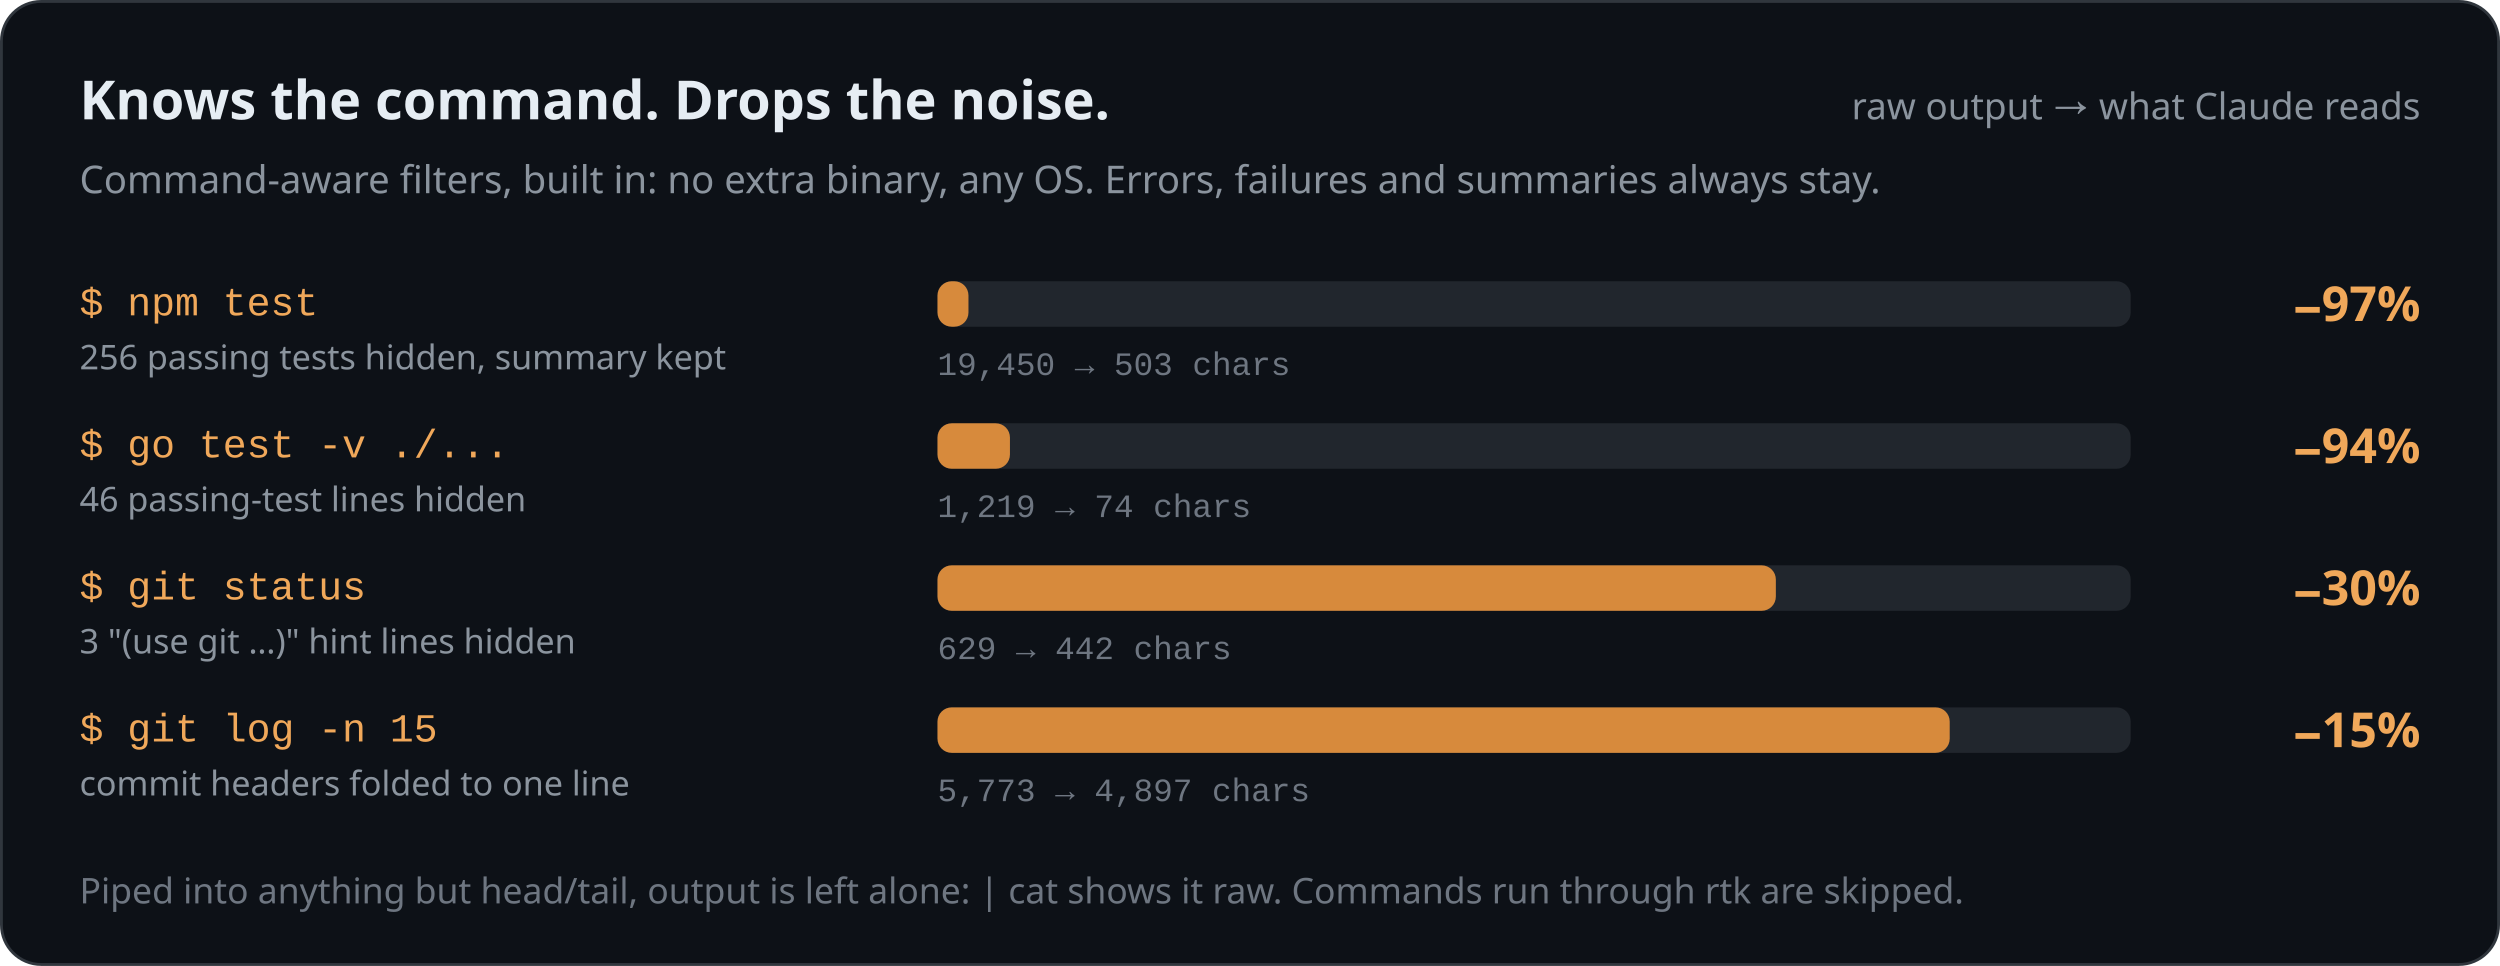
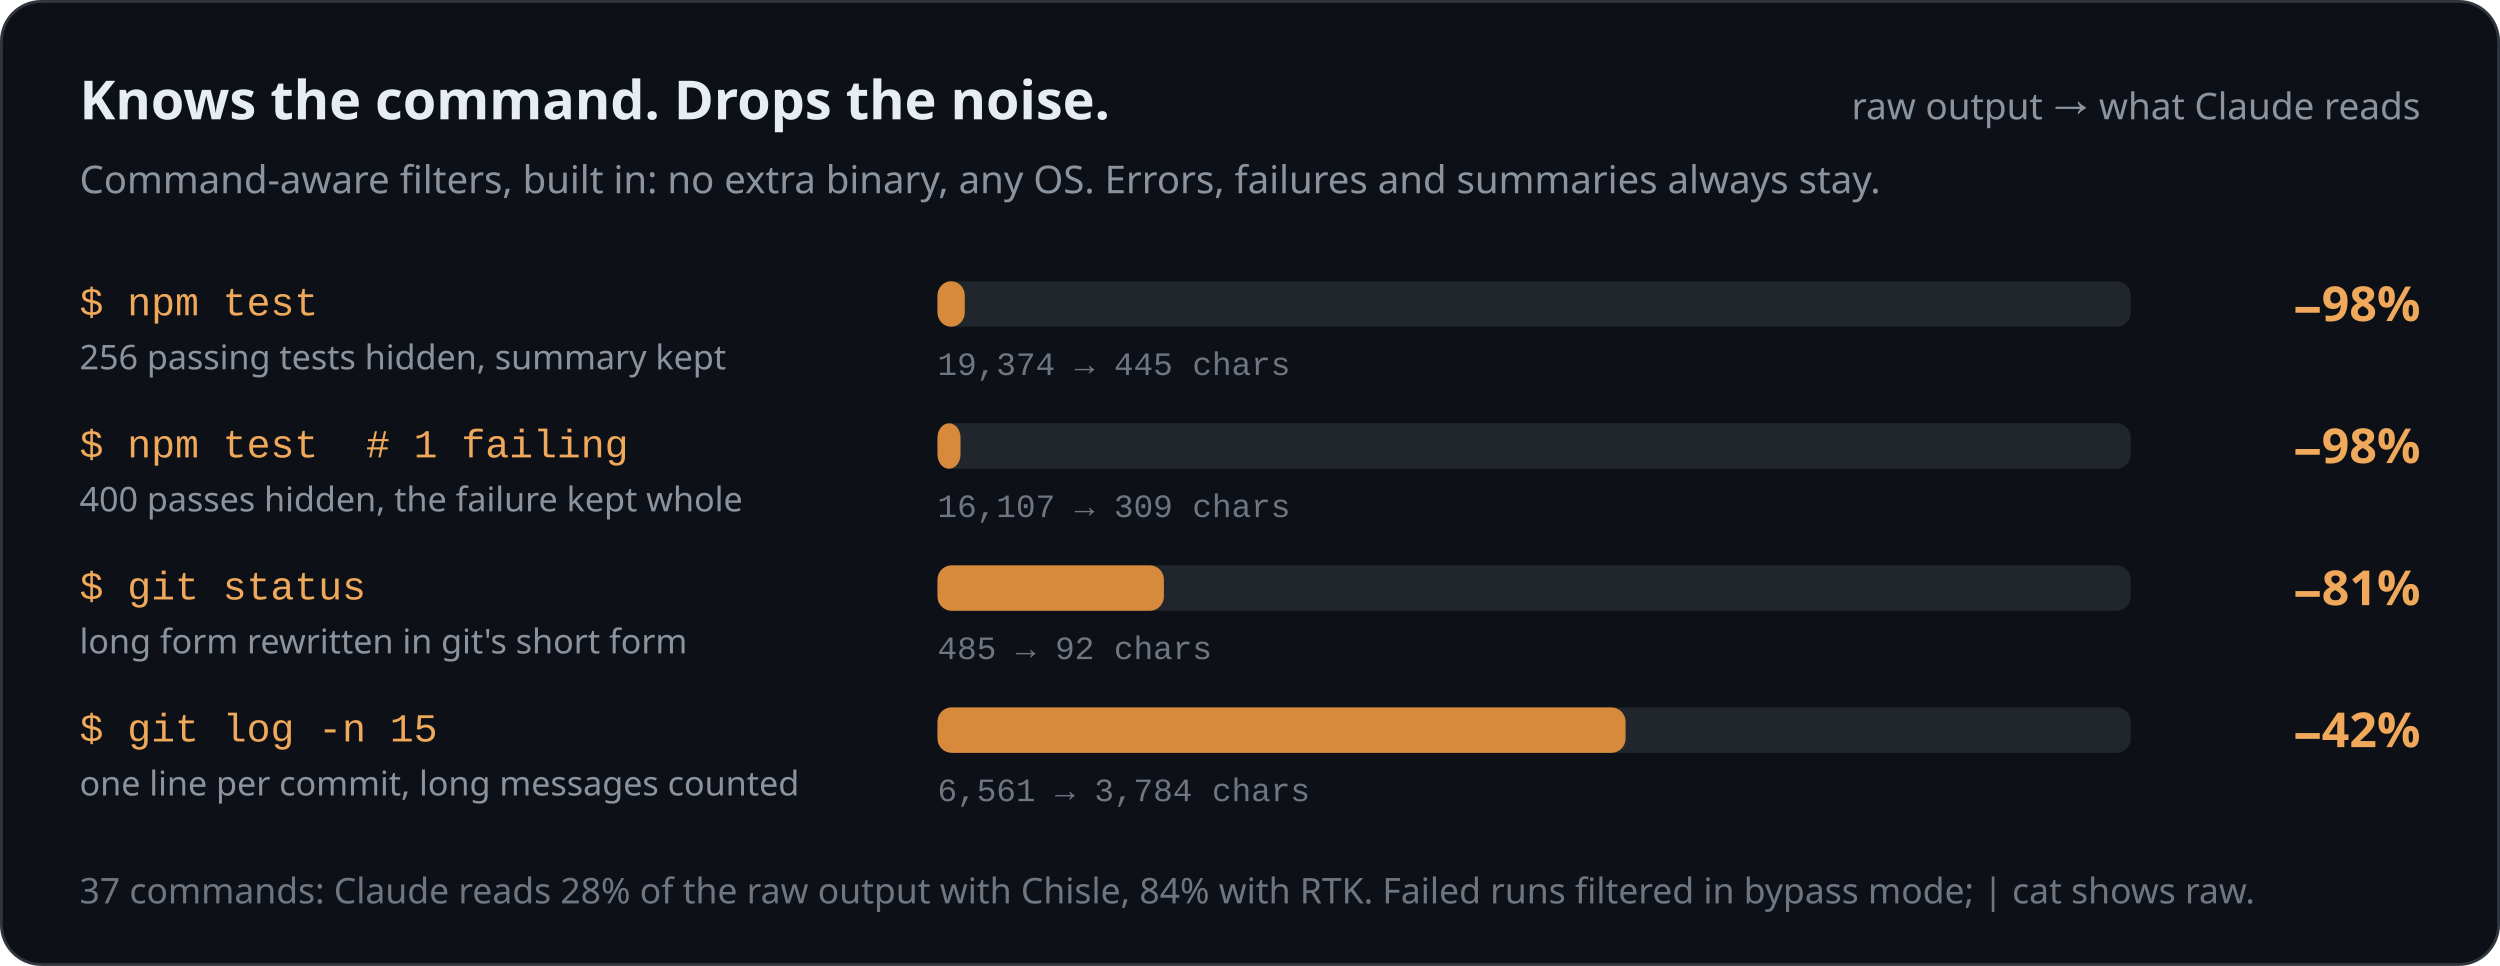
- <svg xmlns="http://www.w3.org/2000/svg" width="880" height="340" viewBox="0 0 880 340" font-family="-apple-system,BlinkMacSystemFont,'Segoe UI','Noto Sans',Helvetica,Arial,sans-serif" xml:space="preserve" role="img" aria-label="Command-aware filters on real output, raw characters to what Claude reads: npm test 19,450 to 503 (97% less), go test -v 1,219 to 74 (94% less), git status 629 to 442 (30% less), git log -n 15 5,773 to 4,897 (15% less). Errors, failures and summaries always stay.">
+ <svg xmlns="http://www.w3.org/2000/svg" width="880" height="340" viewBox="0 0 880 340" font-family="-apple-system,BlinkMacSystemFont,'Segoe UI','Noto Sans',Helvetica,Arial,sans-serif" xml:space="preserve" role="img" aria-label="Command-aware filters on real output, raw characters to what Claude reads: npm test 19,374 to 445 (98% less), a failing npm test 16,107 to 309 (98% less), git status 485 to 92 (81% less), git log -n 15 6,561 to 3,784 (42% less). Across 37 commands Claude reads 28% of the raw output with Chisle and 84% with RTK. Errors, failures and summaries always stay.">
  <rect x="0.5" y="0.5" width="879" height="339" rx="14" fill="#0d1117" stroke="#30363d" />
  <text x="28" y="42" font-size="19" font-weight="700" fill="#e6edf3">Knows the command. Drops the noise.</text>
  <text x="852" y="42" font-size="13" fill="#8b949e" text-anchor="end">raw output → what Claude reads</text>
  <text x="28" y="68" font-size="13.5" fill="#8b949e">Command-aware filters, built in: no extra binary, any OS. Errors, failures and summaries always stay.</text>
  <text x="28" y="111" font-family="ui-monospace,SFMono-Regular,'SF Mono',Menlo,Consolas,'Liberation Mono',monospace" font-size="14" fill="#f0a85a">$ npm test</text>
  <text x="28" y="130" font-size="12" fill="#8b949e">256 passing tests hidden, summary kept</text>
  <rect x="330" y="99" width="420" height="16" rx="5" fill="#484f58" fill-opacity="0.35" />
-   <rect x="330" y="99" width="10.9" height="16" rx="5" fill="#d78a3c">
-     <animate attributeName="width" values="420;420;10.9;10.9;420;420" keyTimes="0;0.089;0.2;0.944;0.983;1" dur="9s" repeatCount="indefinite" calcMode="spline" keySplines="0.4 0 0.2 1;0.4 0 0.2 1;0.4 0 0.2 1;0.4 0 0.2 1;0.4 0 0.2 1" />
+   <rect x="330" y="99" width="9.6" height="16" rx="5" fill="#d78a3c">
+     <animate attributeName="width" values="420;420;9.6;9.6;420;420" keyTimes="0;0.089;0.2;0.944;0.983;1" dur="9s" repeatCount="indefinite" calcMode="spline" keySplines="0.4 0 0.2 1;0.4 0 0.2 1;0.4 0 0.2 1;0.4 0 0.2 1;0.4 0 0.2 1" />
  </rect>
-   <text x="330" y="132" font-family="ui-monospace,SFMono-Regular,'SF Mono',Menlo,Consolas,'Liberation Mono',monospace" font-size="11.5" fill="#6e7681">19,450 → 503 chars</text>
+   <text x="330" y="132" font-family="ui-monospace,SFMono-Regular,'SF Mono',Menlo,Consolas,'Liberation Mono',monospace" font-size="11.5" fill="#6e7681">19,374 → 445 chars</text>
  <text x="852" y="113" font-size="17" font-weight="700" fill="#f0a85a" text-anchor="end">
-     <animate attributeName="opacity" values="0;0;1;1;0;0" keyTimes="0;0.2;0.222;0.944;0.967;1" dur="9s" repeatCount="indefinite" />−97%</text>
-   <text x="28" y="161" font-family="ui-monospace,SFMono-Regular,'SF Mono',Menlo,Consolas,'Liberation Mono',monospace" font-size="14" fill="#f0a85a">$ go test -v ./...</text>
-   <text x="28" y="180" font-size="12" fill="#8b949e">46 passing-test lines hidden</text>
+     <animate attributeName="opacity" values="0;0;1;1;0;0" keyTimes="0;0.2;0.222;0.944;0.967;1" dur="9s" repeatCount="indefinite" />−98%</text>
+   <text x="28" y="161" font-family="ui-monospace,SFMono-Regular,'SF Mono',Menlo,Consolas,'Liberation Mono',monospace" font-size="14" fill="#f0a85a">$ npm test  # 1 failing</text>
+   <text x="28" y="180" font-size="12" fill="#8b949e">400 passes hidden, the failure kept whole</text>
  <rect x="330" y="149" width="420" height="16" rx="5" fill="#484f58" fill-opacity="0.35" />
-   <rect x="330" y="149" width="25.5" height="16" rx="5" fill="#d78a3c">
-     <animate attributeName="width" values="420;420;25.5;25.5;420;420" keyTimes="0;0.139;0.25;0.944;0.983;1" dur="9s" repeatCount="indefinite" calcMode="spline" keySplines="0.4 0 0.2 1;0.4 0 0.2 1;0.4 0 0.2 1;0.4 0 0.2 1;0.4 0 0.2 1" />
+   <rect x="330" y="149" width="8.1" height="16" rx="5" fill="#d78a3c">
+     <animate attributeName="width" values="420;420;8.1;8.1;420;420" keyTimes="0;0.139;0.25;0.944;0.983;1" dur="9s" repeatCount="indefinite" calcMode="spline" keySplines="0.4 0 0.2 1;0.4 0 0.2 1;0.4 0 0.2 1;0.4 0 0.2 1;0.4 0 0.2 1" />
  </rect>
-   <text x="330" y="182" font-family="ui-monospace,SFMono-Regular,'SF Mono',Menlo,Consolas,'Liberation Mono',monospace" font-size="11.5" fill="#6e7681">1,219 → 74 chars</text>
+   <text x="330" y="182" font-family="ui-monospace,SFMono-Regular,'SF Mono',Menlo,Consolas,'Liberation Mono',monospace" font-size="11.5" fill="#6e7681">16,107 → 309 chars</text>
  <text x="852" y="163" font-size="17" font-weight="700" fill="#f0a85a" text-anchor="end">
-     <animate attributeName="opacity" values="0;0;1;1;0;0" keyTimes="0;0.25;0.272;0.944;0.967;1" dur="9s" repeatCount="indefinite" />−94%</text>
+     <animate attributeName="opacity" values="0;0;1;1;0;0" keyTimes="0;0.25;0.272;0.944;0.967;1" dur="9s" repeatCount="indefinite" />−98%</text>
  <text x="28" y="211" font-family="ui-monospace,SFMono-Regular,'SF Mono',Menlo,Consolas,'Liberation Mono',monospace" font-size="14" fill="#f0a85a">$ git status</text>
-   <text x="28" y="230" font-size="12" fill="#8b949e">3 "(use git …)" hint lines hidden</text>
+   <text x="28" y="230" font-size="12" fill="#8b949e">long form rewritten in git's short form</text>
  <rect x="330" y="199" width="420" height="16" rx="5" fill="#484f58" fill-opacity="0.35" />
-   <rect x="330" y="199" width="295.1" height="16" rx="5" fill="#d78a3c">
-     <animate attributeName="width" values="420;420;295.1;295.1;420;420" keyTimes="0;0.189;0.3;0.944;0.983;1" dur="9s" repeatCount="indefinite" calcMode="spline" keySplines="0.4 0 0.2 1;0.4 0 0.2 1;0.4 0 0.2 1;0.4 0 0.2 1;0.4 0 0.2 1" />
+   <rect x="330" y="199" width="79.7" height="16" rx="5" fill="#d78a3c">
+     <animate attributeName="width" values="420;420;79.7;79.7;420;420" keyTimes="0;0.189;0.3;0.944;0.983;1" dur="9s" repeatCount="indefinite" calcMode="spline" keySplines="0.4 0 0.2 1;0.4 0 0.2 1;0.4 0 0.2 1;0.4 0 0.2 1;0.4 0 0.2 1" />
  </rect>
-   <text x="330" y="232" font-family="ui-monospace,SFMono-Regular,'SF Mono',Menlo,Consolas,'Liberation Mono',monospace" font-size="11.5" fill="#6e7681">629 → 442 chars</text>
+   <text x="330" y="232" font-family="ui-monospace,SFMono-Regular,'SF Mono',Menlo,Consolas,'Liberation Mono',monospace" font-size="11.5" fill="#6e7681">485 → 92 chars</text>
  <text x="852" y="213" font-size="17" font-weight="700" fill="#f0a85a" text-anchor="end">
-     <animate attributeName="opacity" values="0;0;1;1;0;0" keyTimes="0;0.3;0.322;0.944;0.967;1" dur="9s" repeatCount="indefinite" />−30%</text>
+     <animate attributeName="opacity" values="0;0;1;1;0;0" keyTimes="0;0.3;0.322;0.944;0.967;1" dur="9s" repeatCount="indefinite" />−81%</text>
  <text x="28" y="261" font-family="ui-monospace,SFMono-Regular,'SF Mono',Menlo,Consolas,'Liberation Mono',monospace" font-size="14" fill="#f0a85a">$ git log -n 15</text>
-   <text x="28" y="280" font-size="12" fill="#8b949e">commit headers folded to one line</text>
+   <text x="28" y="280" font-size="12" fill="#8b949e">one line per commit, long messages counted</text>
  <rect x="330" y="249" width="420" height="16" rx="5" fill="#484f58" fill-opacity="0.35" />
-   <rect x="330" y="249" width="356.3" height="16" rx="5" fill="#d78a3c">
-     <animate attributeName="width" values="420;420;356.3;356.3;420;420" keyTimes="0;0.239;0.35;0.944;0.983;1" dur="9s" repeatCount="indefinite" calcMode="spline" keySplines="0.4 0 0.2 1;0.4 0 0.2 1;0.4 0 0.2 1;0.4 0 0.2 1;0.4 0 0.2 1" />
+   <rect x="330" y="249" width="242.2" height="16" rx="5" fill="#d78a3c">
+     <animate attributeName="width" values="420;420;242.2;242.2;420;420" keyTimes="0;0.239;0.35;0.944;0.983;1" dur="9s" repeatCount="indefinite" calcMode="spline" keySplines="0.4 0 0.2 1;0.4 0 0.2 1;0.4 0 0.2 1;0.4 0 0.2 1;0.4 0 0.2 1" />
  </rect>
-   <text x="330" y="282" font-family="ui-monospace,SFMono-Regular,'SF Mono',Menlo,Consolas,'Liberation Mono',monospace" font-size="11.5" fill="#6e7681">5,773 → 4,897 chars</text>
+   <text x="330" y="282" font-family="ui-monospace,SFMono-Regular,'SF Mono',Menlo,Consolas,'Liberation Mono',monospace" font-size="11.5" fill="#6e7681">6,561 → 3,784 chars</text>
  <text x="852" y="263" font-size="17" font-weight="700" fill="#f0a85a" text-anchor="end">
-     <animate attributeName="opacity" values="0;0;1;1;0;0" keyTimes="0;0.35;0.372;0.944;0.967;1" dur="9s" repeatCount="indefinite" />−15%</text>
-   <text x="28" y="318" font-size="12.5" fill="#6e7681">Piped into anything but head/tail, output is left alone: | cat shows it raw. Commands run through rtk are skipped.</text>
+     <animate attributeName="opacity" values="0;0;1;1;0;0" keyTimes="0;0.35;0.372;0.944;0.967;1" dur="9s" repeatCount="indefinite" />−42%</text>
+   <text x="28" y="318" font-size="12.5" fill="#6e7681">37 commands: Claude reads 28% of the raw output with Chisle, 84% with RTK. Failed runs filtered in bypass mode; | cat shows raw.</text>
</svg>
